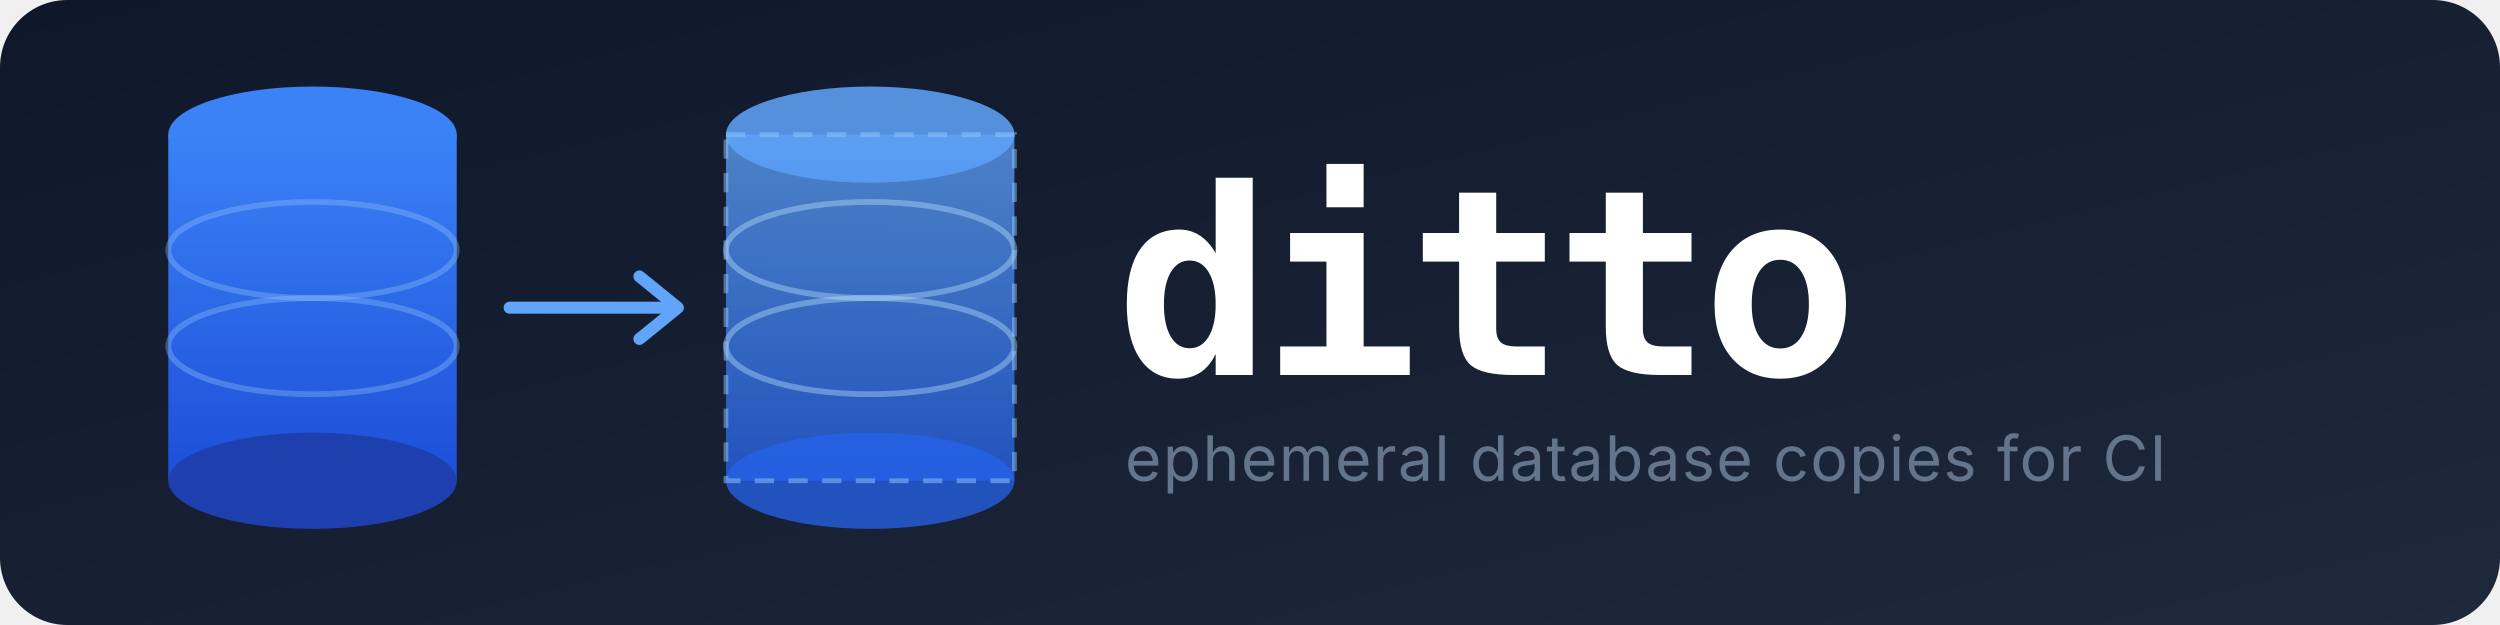
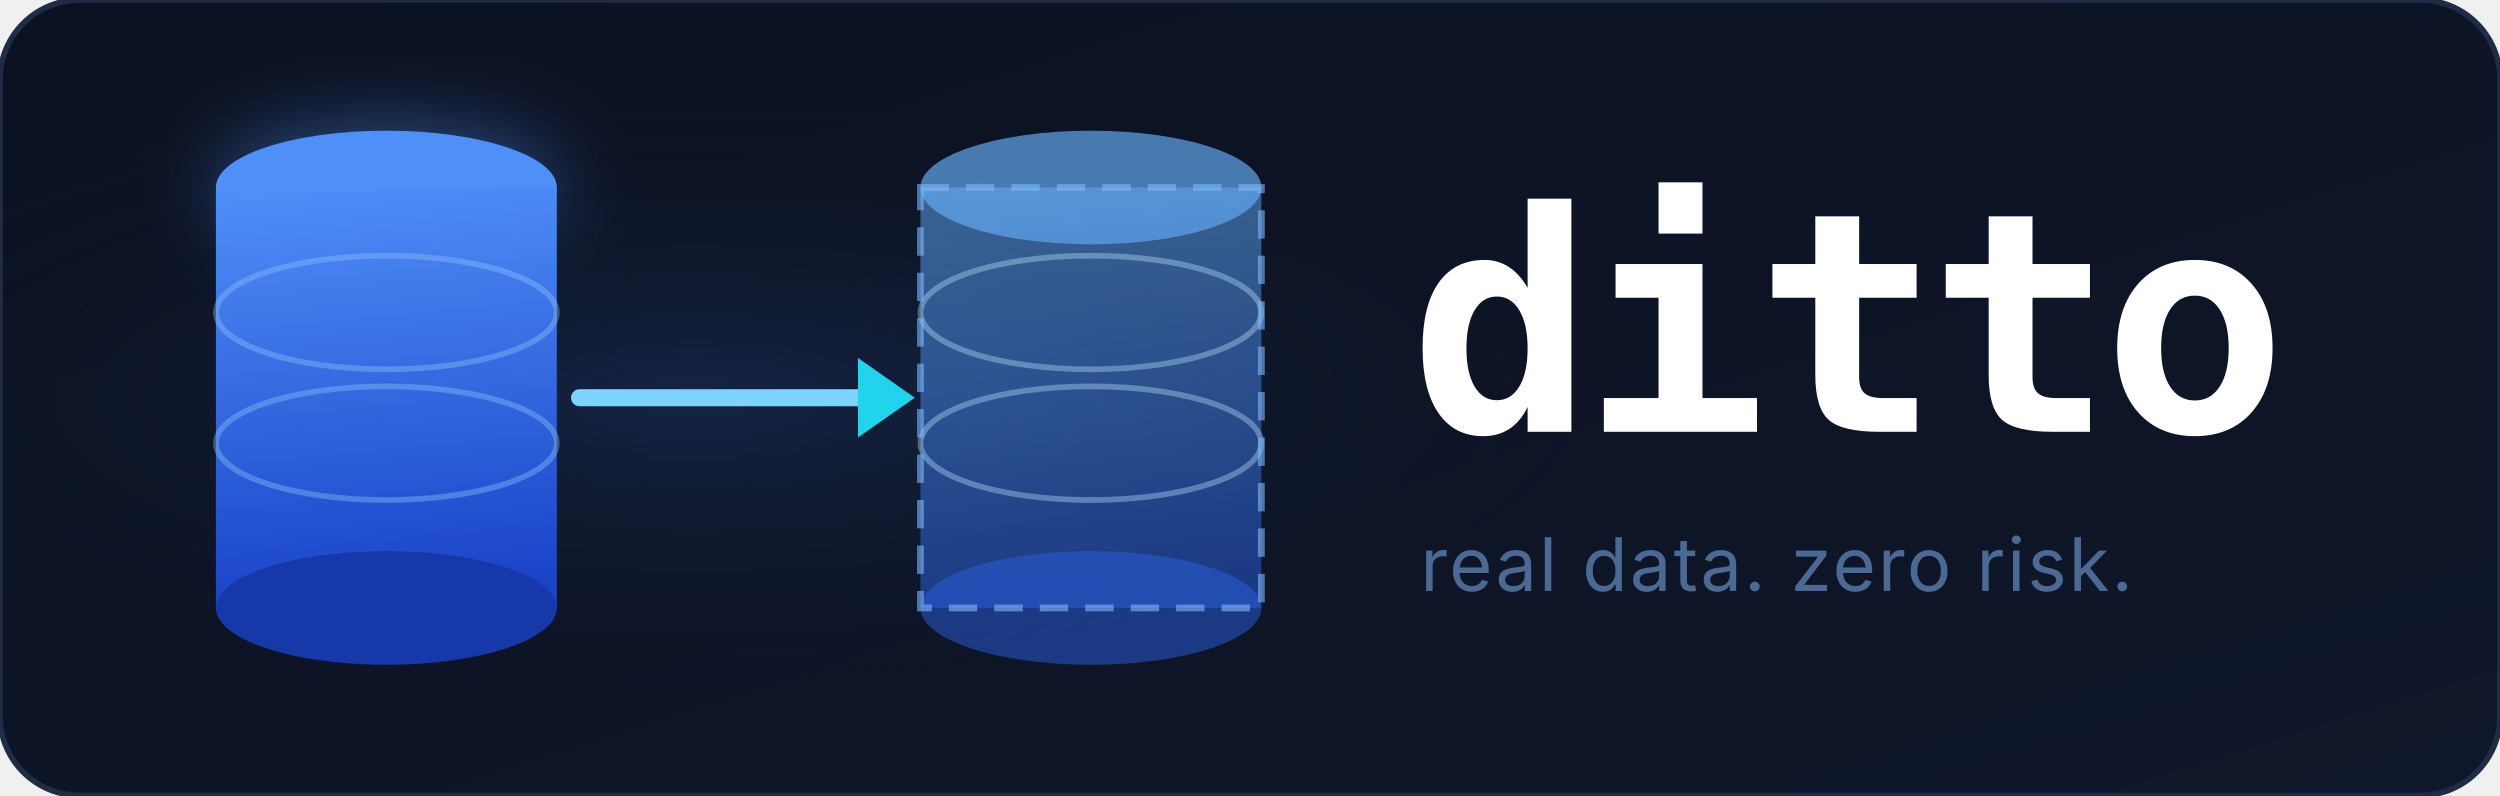
- <svg xmlns="http://www.w3.org/2000/svg" viewBox="0 0 520 130" width="520" height="130">
+ <svg xmlns="http://www.w3.org/2000/svg" viewBox="0 0 440 140" width="440" height="140">
  <defs>
-     <linearGradient id="cylGrad" x1="0%" y1="0%" x2="0%" y2="100%">
-       <stop offset="0%" stop-color="#3B82F6" />
-       <stop offset="100%" stop-color="#1D4ED8" />
+     <linearGradient id="bg" x1="0%" y1="0%" x2="100%" y2="100%">
+       <stop offset="0%" stop-color="#0B1120" />
+       <stop offset="100%" stop-color="#0F172A" />
    </linearGradient>
-     <linearGradient id="cylGradCopy" x1="0%" y1="0%" x2="0%" y2="100%">
-       <stop offset="0%" stop-color="#60A5FA" />
-       <stop offset="100%" stop-color="#2563EB" />
+     <radialGradient id="bgGlow" cx="28%" cy="50%" r="38%">
+       <stop offset="0%" stop-color="#1E3A6E" stop-opacity="0.45" />
+       <stop offset="100%" stop-color="#0B1120" stop-opacity="0" />
+     </radialGradient>
+     <linearGradient id="cylSrc" x1="0%" y1="0%" x2="8%" y2="100%">
+       <stop offset="0%" stop-color="#4F90F8" />
+       <stop offset="100%" stop-color="#1A44C8" />
    </linearGradient>
-     <linearGradient id="bg" x1="0%" y1="0%" x2="100%" y2="100%">
-       <stop offset="0%" stop-color="#0F172A" />
-       <stop offset="100%" stop-color="#1E293B" />
+     <linearGradient id="cylCopy" x1="0%" y1="0%" x2="8%" y2="100%">
+       <stop offset="0%" stop-color="#67B2FA" />
+       <stop offset="100%" stop-color="#2A5FE0" />
    </linearGradient>
+     <filter id="halo" x="-60%" y="-60%" width="220%" height="220%">
+       <feGaussianBlur stdDeviation="7" />
+     </filter>
  </defs>
-   <rect width="520" height="130" rx="14" fill="url(#bg)" />
-   <ellipse cx="65" cy="28" rx="30" ry="10" fill="#3B82F6" />
-   <rect x="35" y="28" width="60" height="72" fill="url(#cylGrad)" />
-   <ellipse cx="65" cy="52" rx="30" ry="10" fill="none" stroke="#93C5FD" stroke-width="1.2" opacity="0.35" />
-   <ellipse cx="65" cy="72" rx="30" ry="10" fill="none" stroke="#93C5FD" stroke-width="1.2" opacity="0.35" />
-   <ellipse cx="65" cy="100" rx="30" ry="10" fill="#1E40AF" />
-   <line x1="106" y1="64" x2="138" y2="64" stroke="#60A5FA" stroke-width="2.5" stroke-linecap="round" />
-   <polyline points="133,57.5 141,64 133,70.5" fill="none" stroke="#60A5FA" stroke-width="2.5" stroke-linejoin="round" stroke-linecap="round" />
-   <ellipse cx="181" cy="28" rx="30" ry="10" fill="#60A5FA" opacity="0.85" />
-   <rect x="151" y="28" width="60" height="72" fill="url(#cylGradCopy)" opacity="0.75" />
-   <ellipse cx="181" cy="52" rx="30" ry="10" fill="none" stroke="#BAE6FD" stroke-width="1.2" opacity="0.4" />
-   <ellipse cx="181" cy="72" rx="30" ry="10" fill="none" stroke="#BAE6FD" stroke-width="1.2" opacity="0.4" />
-   <ellipse cx="181" cy="100" rx="30" ry="10" fill="#2563EB" opacity="0.75" />
-   <rect x="151" y="28" width="60" height="72" fill="none" stroke="#93C5FD" stroke-width="1" stroke-dasharray="4 3" opacity="0.5" />
-   <text x="232" y="78" font-family="ui-monospace,'Cascadia Code','Source Code Pro',Menlo,Consolas,'DejaVu Sans Mono',monospace" font-size="54" font-weight="700" fill="white" letter-spacing="-2">ditto</text>
-   <text x="234" y="100" font-family="-apple-system,BlinkMacSystemFont,'Segoe UI',sans-serif" font-size="13" fill="#64748B" letter-spacing="0.3">ephemeral database copies for CI</text>
+   <rect width="440" height="140" rx="14" fill="url(#bg)" />
+   <rect width="440" height="140" rx="14" fill="url(#bgGlow)" />
+   <rect width="440" height="140" rx="14" fill="none" stroke="#1E2D45" stroke-width="1" />
+   <ellipse cx="68" cy="33" rx="30" ry="10" fill="#4F90F8" opacity="0.5" filter="url(#halo)" />
+   <ellipse cx="68" cy="33" rx="30" ry="10" fill="#4F90F8" />
+   <rect x="38" y="33" width="60" height="74" fill="url(#cylSrc)" />
+   <ellipse cx="68" cy="55" rx="30" ry="10" fill="none" stroke="#93C5FD" stroke-width="1" opacity="0.38" />
+   <ellipse cx="68" cy="78" rx="30" ry="10" fill="none" stroke="#93C5FD" stroke-width="1" opacity="0.38" />
+   <ellipse cx="68" cy="107" rx="30" ry="10" fill="#1638A8" />
+   <line x1="102" y1="70" x2="151" y2="70" stroke="#7DD3FC" stroke-width="3" stroke-linecap="round" />
+   <polygon points="151,63 161,70 151,77" fill="#22D3EE" />
+   <ellipse cx="192" cy="33" rx="30" ry="10" fill="#67B2FA" opacity="0.65" />
+   <rect x="162" y="33" width="60" height="74" fill="url(#cylCopy)" opacity="0.5" />
+   <ellipse cx="192" cy="55" rx="30" ry="10" fill="none" stroke="#BAE6FD" stroke-width="1" opacity="0.38" />
+   <ellipse cx="192" cy="78" rx="30" ry="10" fill="none" stroke="#BAE6FD" stroke-width="1" opacity="0.38" />
+   <ellipse cx="192" cy="107" rx="30" ry="10" fill="#2A5FE0" opacity="0.5" />
+   <rect x="162" y="33" width="60" height="74" fill="none" stroke="#7EB8FB" stroke-width="1.2" stroke-dasharray="5 3" opacity="0.6" />
+   <text x="248" y="76" font-family="ui-monospace,'Cascadia Code','Source Code Pro',Menlo,Consolas,'DejaVu Sans Mono',monospace" font-size="54" font-weight="700" fill="white" letter-spacing="-2">ditto</text>
+   <text x="250" y="104" font-family="-apple-system,BlinkMacSystemFont,'Segoe UI',sans-serif" font-size="13" font-weight="400" fill="#4A6A94" letter-spacing="0.4">real data. zero risk.</text>
</svg>
